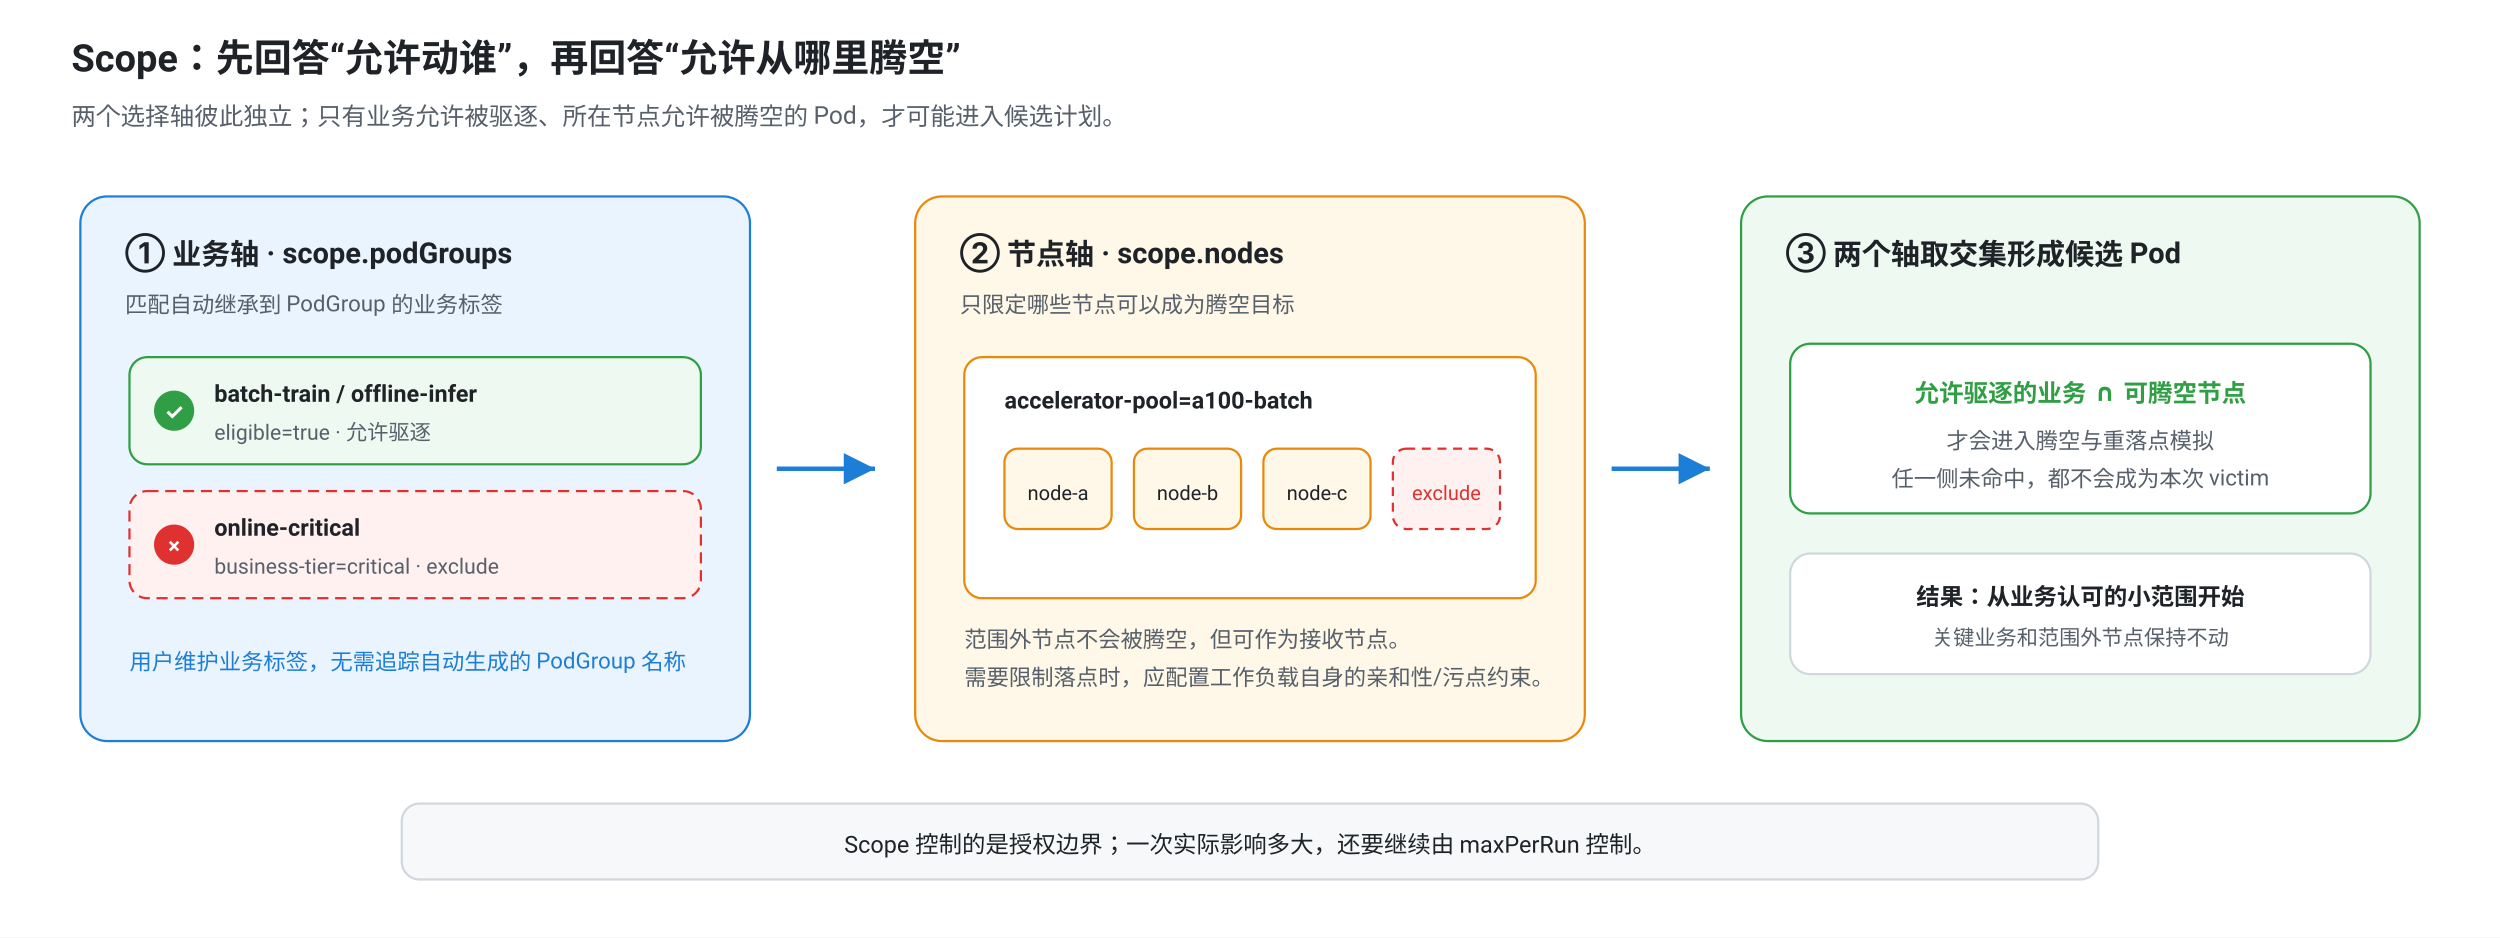
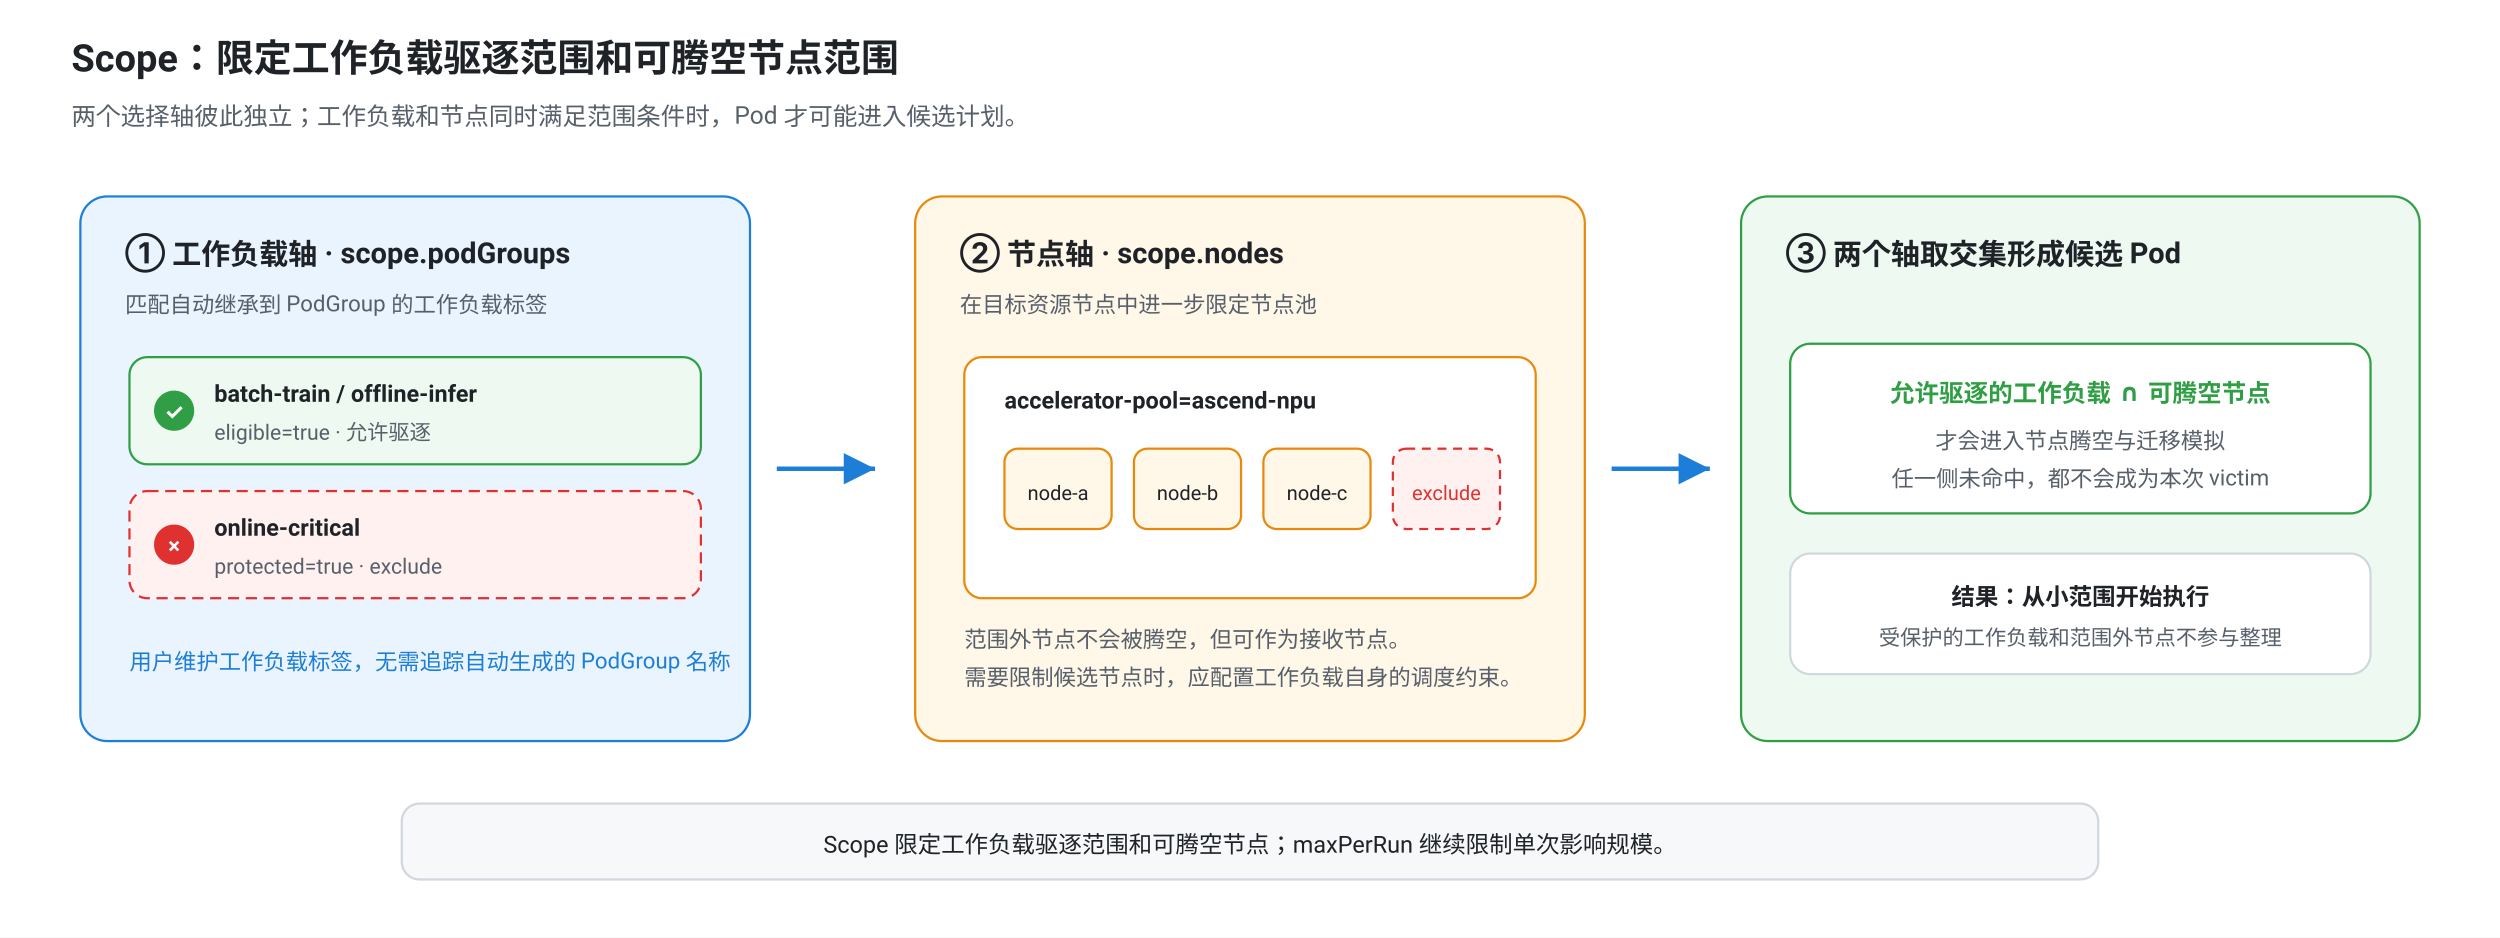
<svg xmlns="http://www.w3.org/2000/svg" viewBox="0 0 1120 420" font-family="-apple-system,BlinkMacSystemFont,'Segoe UI',Roboto,'PingFang SC','Microsoft YaHei',sans-serif" role="img">
  <defs>
    <marker id="a" markerWidth="10" markerHeight="10" refX="7" refY="3.5" orient="auto">
      <path d="M0,0 L7,3.5 L0,7 Z" fill="#1c7ed6" />
    </marker>
  </defs>
  <rect width="1120" height="420" fill="#fff" />
-   <text x="32" y="32" font-size="17" font-weight="700" fill="#1f2328">Scope：先回答“允许动谁”，再回答“允许从哪里腾空”</text>
-   <text x="32" y="56" font-size="11" fill="#57606a">两个选择轴彼此独立；只有业务允许被驱逐、所在节点允许被腾空的 Pod，才可能进入候选计划。</text>
+   <text x="32" y="32" font-size="17" font-weight="700" fill="#1f2328">Scope：限定工作负载驱逐范围和可腾空节点范围</text>
+   <text x="32" y="56" font-size="11" fill="#57606a">两个选择轴彼此独立；工作负载和节点同时满足范围条件时，Pod 才可能进入候选计划。</text>
  <rect x="36" y="88" width="300" height="244" rx="12" fill="#eaf4ff" stroke="#1c7ed6" />
-   <text x="56" y="118" font-size="13" font-weight="700" fill="#1f2328">① 业务轴 · scope.podGroups</text>
-   <text x="56" y="140" font-size="10" fill="#57606a">匹配自动继承到 PodGroup 的业务标签</text>
+   <text x="56" y="118" font-size="13" font-weight="700" fill="#1f2328">① 工作负载轴 · scope.podGroups</text>
+   <text x="56" y="140" font-size="10" fill="#57606a">匹配自动继承到 PodGroup 的工作负载标签</text>
  <rect x="58" y="160" width="256" height="48" rx="8" fill="#edf9f1" stroke="#2f9e44" />
  <circle cx="78" cy="184" r="9" fill="#2f9e44" />
  <text x="78" y="188" text-anchor="middle" font-size="10" font-weight="700" fill="#fff">✓</text>
  <text x="96" y="180" font-size="10.5" font-weight="700" fill="#1f2328">batch-train / offline-infer</text>
  <text x="96" y="197" font-size="9.5" fill="#57606a">eligible=true · 允许驱逐</text>
  <rect x="58" y="220" width="256" height="48" rx="8" fill="#fff1f0" stroke="#e03131" stroke-dasharray="5 3" />
  <circle cx="78" cy="244" r="9" fill="#e03131" />
  <text x="78" y="248" text-anchor="middle" font-size="10" font-weight="700" fill="#fff">×</text>
  <text x="96" y="240" font-size="10.5" font-weight="700" fill="#1f2328">online-critical</text>
-   <text x="96" y="257" font-size="9.5" fill="#57606a">business-tier=critical · exclude</text>
-   <text x="58" y="300" font-size="10" fill="#1c7ed6">用户维护业务标签，无需追踪自动生成的 PodGroup 名称</text>
+   <text x="96" y="257" font-size="9.5" fill="#57606a">protected=true · exclude</text>
+   <text x="58" y="300" font-size="10" fill="#1c7ed6">用户维护工作负载标签，无需追踪自动生成的 PodGroup 名称</text>
  <rect x="410" y="88" width="300" height="244" rx="12" fill="#fff8e8" stroke="#e8890c" />
  <text x="430" y="118" font-size="13" font-weight="700" fill="#1f2328">② 节点轴 · scope.nodes</text>
-   <text x="430" y="140" font-size="10" fill="#57606a">只限定哪些节点可以成为腾空目标</text>
+   <text x="430" y="140" font-size="10" fill="#57606a">在目标资源节点中进一步限定节点池</text>
  <rect x="432" y="160" width="256" height="108" rx="8" fill="#fff" stroke="#e8890c" />
-   <text x="450" y="183" font-size="10.5" font-weight="700" fill="#1f2328">accelerator-pool=a100-batch</text>
+   <text x="450" y="183" font-size="10.5" font-weight="700" fill="#1f2328">accelerator-pool=ascend-npu</text>
  <g transform="translate(450,201)">
    <rect width="48" height="36" rx="6" fill="#fff8e8" stroke="#e8890c" />
    <rect x="58" width="48" height="36" rx="6" fill="#fff8e8" stroke="#e8890c" />
    <rect x="116" width="48" height="36" rx="6" fill="#fff8e8" stroke="#e8890c" />
    <rect x="174" width="48" height="36" rx="6" fill="#fff1f0" stroke="#e03131" stroke-dasharray="4 3" />
    <text x="24" y="23" text-anchor="middle" font-size="9" fill="#1f2328">node-a</text>
    <text x="82" y="23" text-anchor="middle" font-size="9" fill="#1f2328">node-b</text>
    <text x="140" y="23" text-anchor="middle" font-size="9" fill="#1f2328">node-c</text>
    <text x="198" y="23" text-anchor="middle" font-size="9" fill="#e03131">exclude</text>
  </g>
  <text x="432" y="290" font-size="10" fill="#57606a">范围外节点不会被腾空，但可作为接收节点。</text>
-   <text x="432" y="307" font-size="10" fill="#57606a">需要限制落点时，应配置工作负载自身的亲和性/污点约束。</text>
+   <text x="432" y="307" font-size="10" fill="#57606a">需要限制候选节点时，应配置工作负载自身的调度约束。</text>
  <path d="M348,210 L392,210" fill="none" stroke="#1c7ed6" stroke-width="2" marker-end="url(#a)" />
  <path d="M722,210 L766,210" fill="none" stroke="#1c7ed6" stroke-width="2" marker-end="url(#a)" />
  <rect x="780" y="88" width="304" height="244" rx="12" fill="#edf9f1" stroke="#2f9e44" />
  <text x="800" y="118" font-size="13" font-weight="700" fill="#1f2328">③ 两个轴取交集形成候选 Pod</text>
  <rect x="802" y="154" width="260" height="76" rx="9" fill="#fff" stroke="#2f9e44" />
-   <text x="932" y="180" text-anchor="middle" font-size="11" font-weight="700" fill="#2f9e44">允许驱逐的业务 ∩ 可腾空节点</text>
-   <text x="932" y="201" text-anchor="middle" font-size="10" fill="#57606a">才会进入腾空与重落点模拟</text>
+   <text x="932" y="180" text-anchor="middle" font-size="11" font-weight="700" fill="#2f9e44">允许驱逐的工作负载 ∩ 可腾空节点</text>
+   <text x="932" y="201" text-anchor="middle" font-size="10" fill="#57606a">才会进入节点腾空与迁移模拟</text>
  <text x="932" y="218" text-anchor="middle" font-size="10" fill="#57606a">任一侧未命中，都不会成为本次 victim</text>
  <rect x="802" y="248" width="260" height="54" rx="9" fill="#fff" stroke="#d0d7de" />
-   <text x="932" y="271" text-anchor="middle" font-size="10.5" font-weight="700" fill="#1f2328">结果：从业务认可的小范围开始</text>
-   <text x="932" y="289" text-anchor="middle" font-size="9.5" fill="#57606a">关键业务和范围外节点保持不动</text>
+   <text x="932" y="271" text-anchor="middle" font-size="10.5" font-weight="700" fill="#1f2328">结果：从小范围开始执行</text>
+   <text x="932" y="289" text-anchor="middle" font-size="9.5" fill="#57606a">受保护的工作负载和范围外节点不参与整理</text>
  <rect x="180" y="360" width="760" height="34" rx="8" fill="#f6f8fa" stroke="#d0d7de" />
-   <text x="560" y="382" text-anchor="middle" font-size="10.5" fill="#1f2328">Scope 控制的是授权边界；一次实际影响多大，还要继续由 maxPerRun 控制。</text>
+   <text x="560" y="382" text-anchor="middle" font-size="10.5" fill="#1f2328">Scope 限定工作负载驱逐范围和可腾空节点；maxPerRun 继续限制单次影响规模。</text>
</svg>
